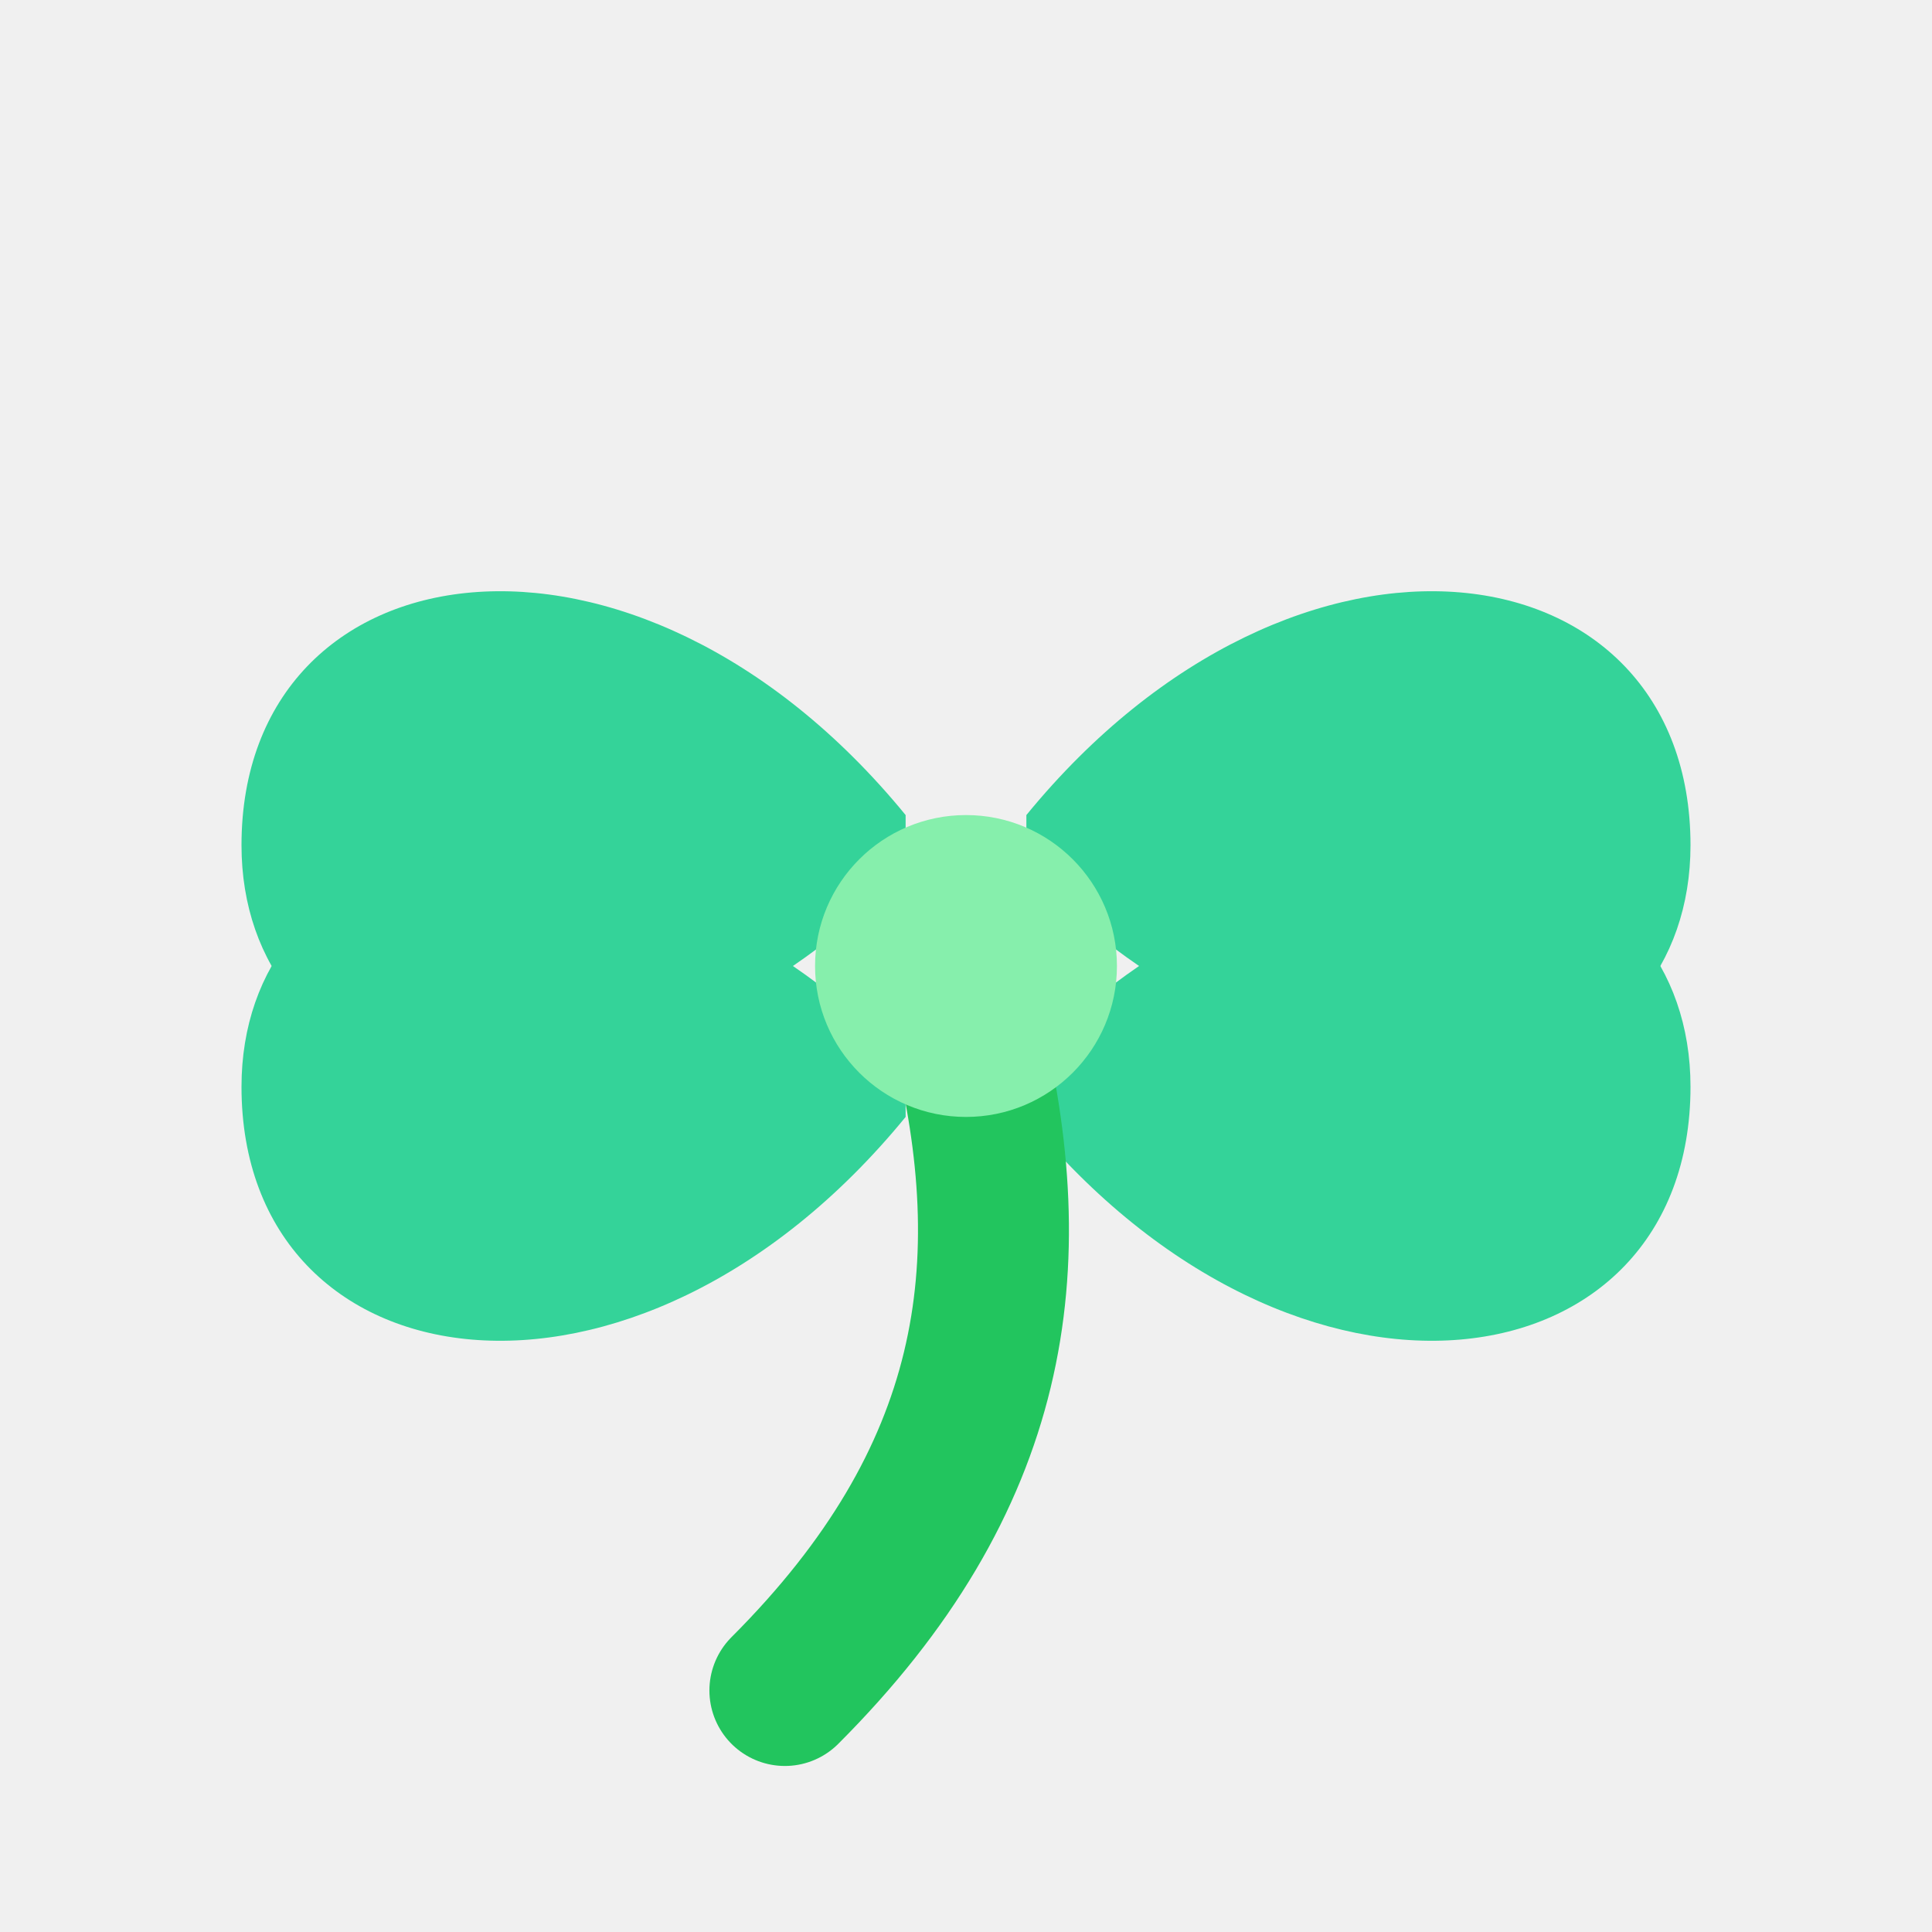
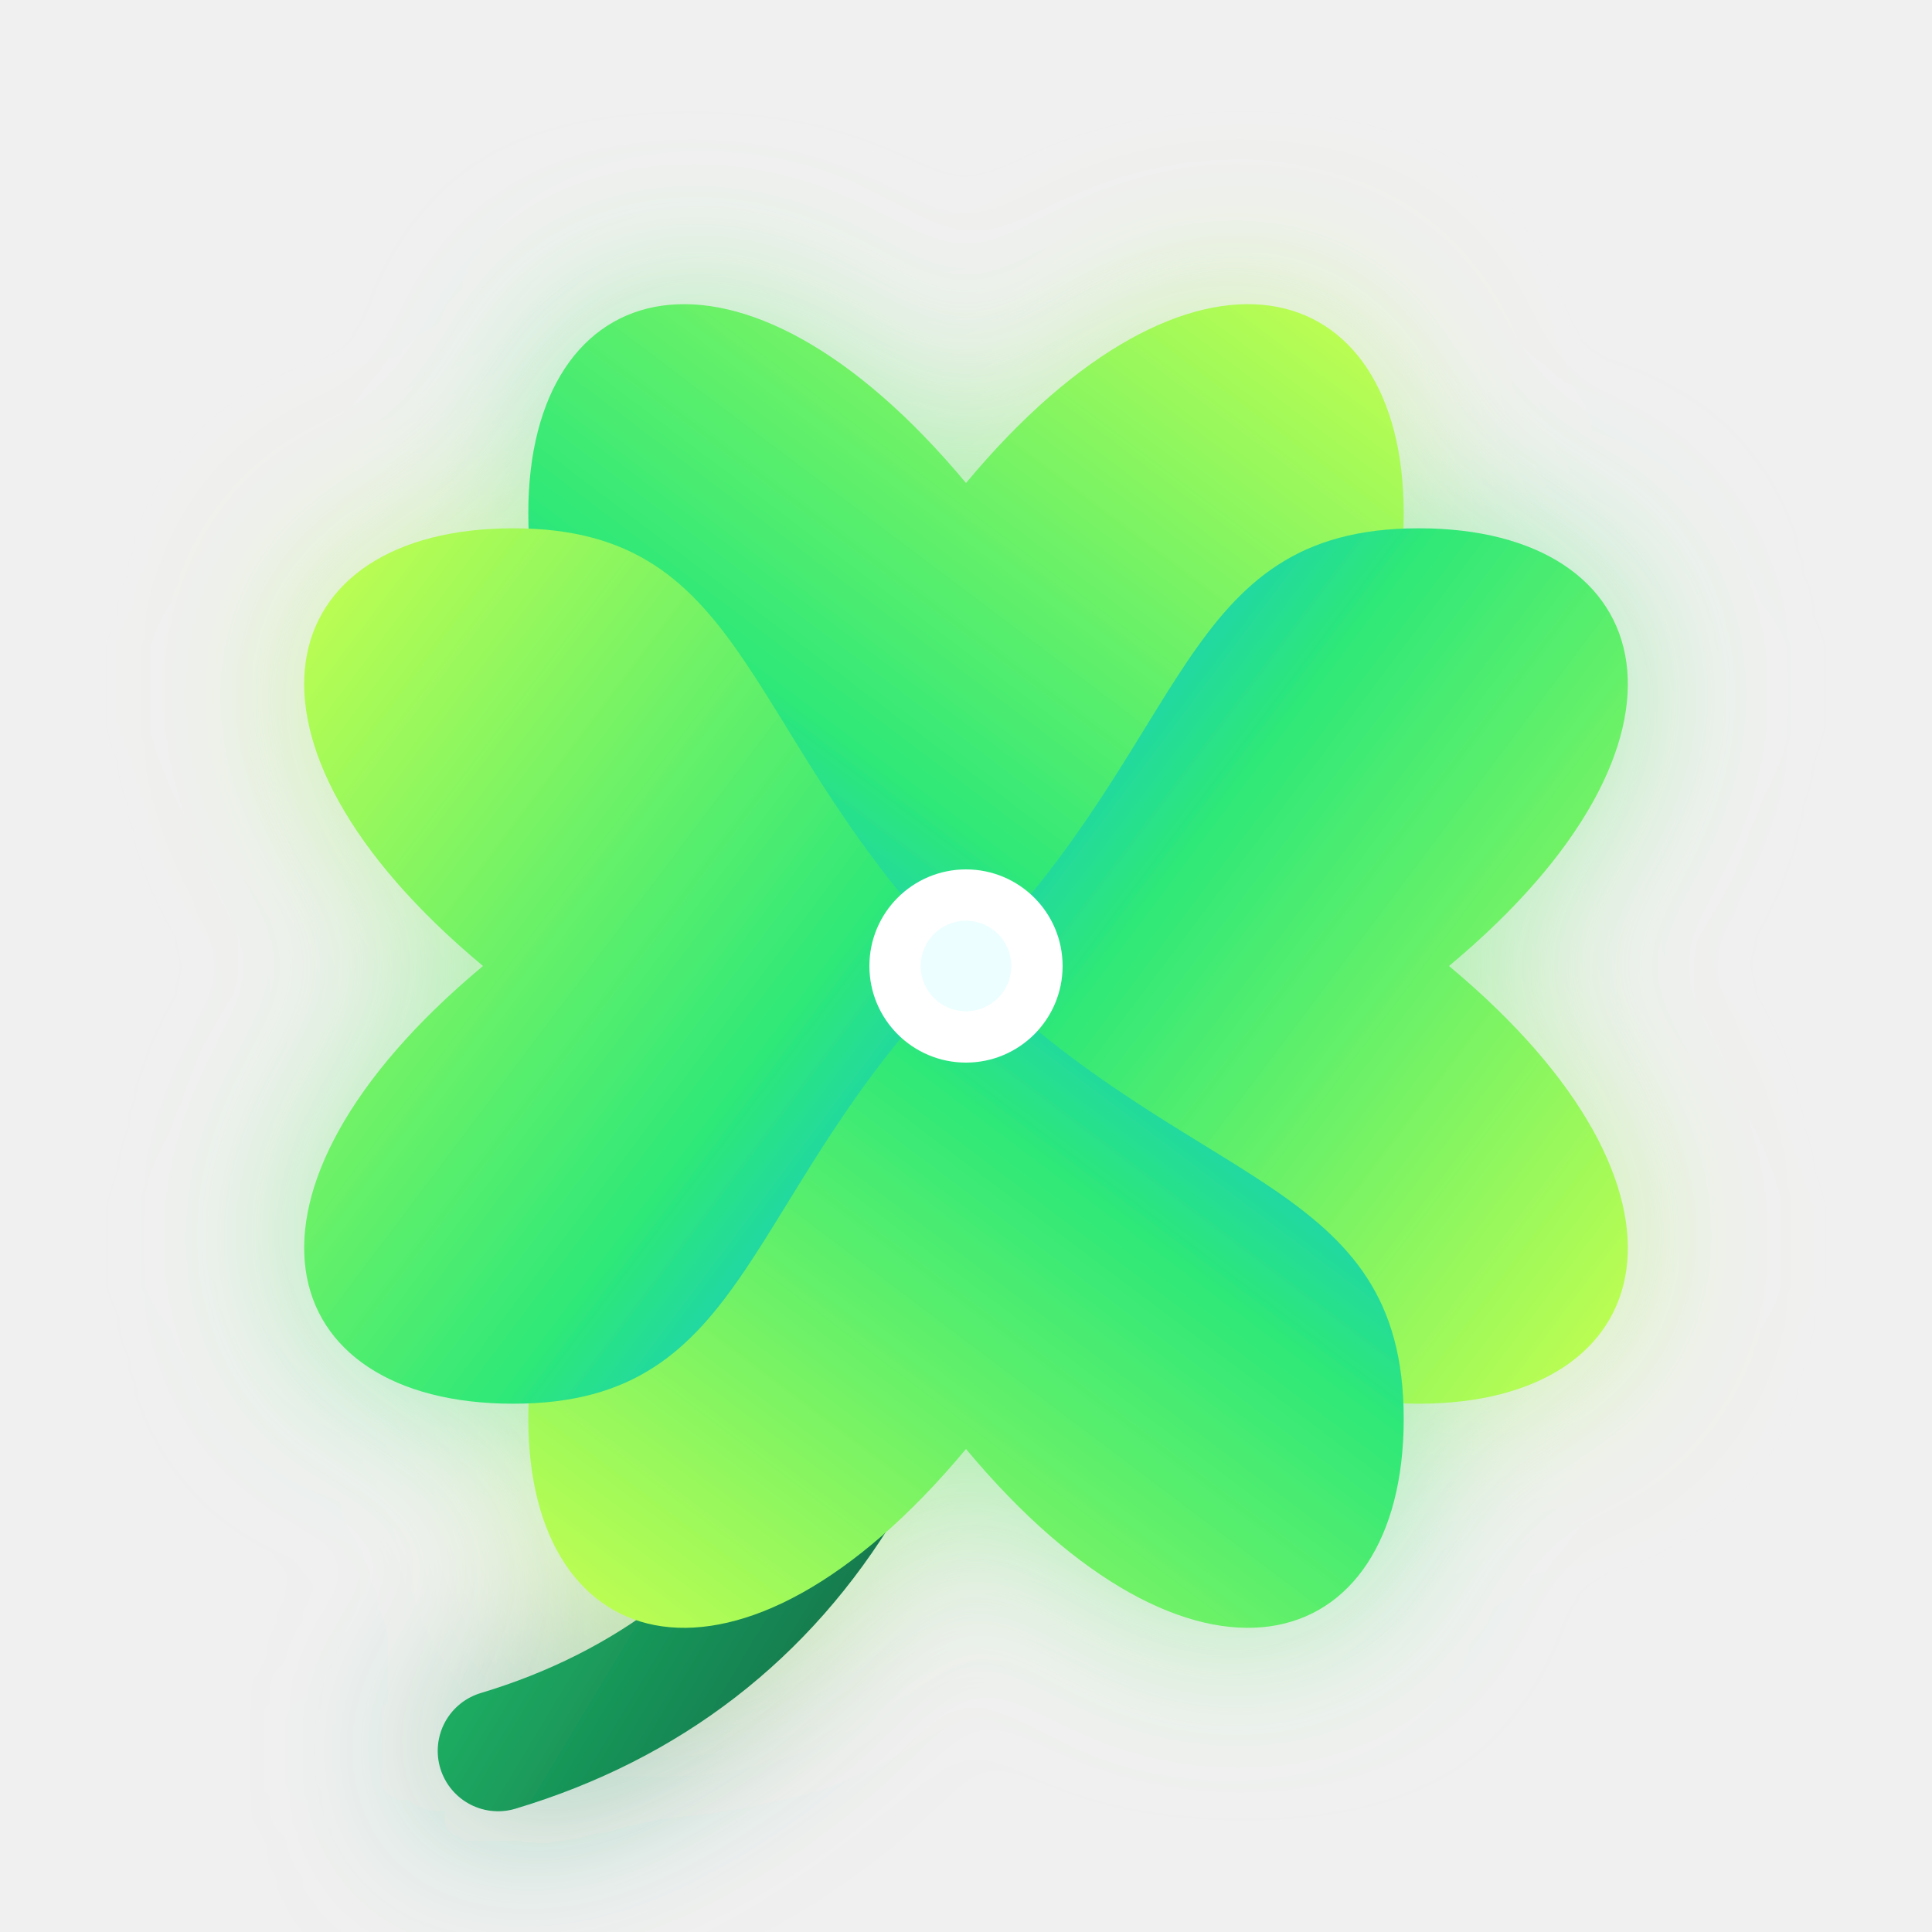
<svg xmlns="http://www.w3.org/2000/svg" viewBox="0 0 64 64" role="img" aria-labelledby="title">
-   <g fill="#34d399">
-     <path d="M30 27C21 16 8 18 8 28c0 8 10 12 22 1z" />
-     <path d="M34 27c9-11 22-9 22 1 0 8-10 12-22 1z" />
-     <path d="M30 37C21 48 8 46 8 36c0-8 10-12 22-1z" />
-     <path d="M34 37c9 11 22 9 22-1 0-8-10-12-22-1z" />
+   <defs>
+     <linearGradient id="leaf-grad" x1="0" y1="1" x2="1" y2="0">
+       <stop offset="0%" stop-color="#05b5fe" />
+       <stop offset="35%" stop-color="#2ee878" />
+       <stop offset="100%" stop-color="#c8ff4f" />
+     </linearGradient>
+     <linearGradient id="stem-grad" x1="0" y1="0" x2="1" y2="1">
+       <stop offset="0%" stop-color="#2ee878" />
+       <stop offset="100%" stop-color="#0a5c43" />
+     </linearGradient>
+     <filter id="premium-glow" x="-40%" y="-40%" width="180%" height="180%">
+       <feGaussianBlur stdDeviation="2.8" result="blur" />
+       <feColorMatrix type="matrix" values="1 0 0 0 0  0 1 0 0 0  0 0 1 0 0  0 0 0 0.5 0" result="coloredBlur" />
+       <feMerge>
+         <feMergeNode in="coloredBlur" />
+         <feMergeNode in="SourceGraphic" />
+       </feMerge>
+     </filter>
+     <path id="heart-leaf" d="M 32,32 C 24.5,24.5 17.5,25 17.5,17 C 17.5,9 24.5,7 32,16 C 39.5,7 46.5,9 46.5,17 C 46.5,25 39.5,24.5 32,32 Z" />
+   </defs>
+   <g filter="url(#premium-glow)">
+     <path d="M 32,32 C 32,46 26.5,55 16.5,58" fill="none" stroke="url(#stem-grad)" stroke-width="4" stroke-linecap="round" />
+     <use href="#heart-leaf" transform="rotate(0 32 32)" fill="url(#leaf-grad)" />
+     <use href="#heart-leaf" transform="rotate(90 32 32)" fill="url(#leaf-grad)" />
+     <use href="#heart-leaf" transform="rotate(180 32 32)" fill="url(#leaf-grad)" />
+     <use href="#heart-leaf" transform="rotate(270 32 32)" fill="url(#leaf-grad)" />
+     <circle cx="32" cy="32" r="3.2" fill="#ffffff" />
+     <circle cx="32" cy="32" r="1.5" fill="#ecfeff" />
  </g>
-   <path d="M32 34c2 8 1 15-6 22" fill="none" stroke="#22c55e" stroke-width="5" stroke-linecap="round" />
-   <circle cx="32" cy="32" r="5" fill="#86efac" />
</svg>
